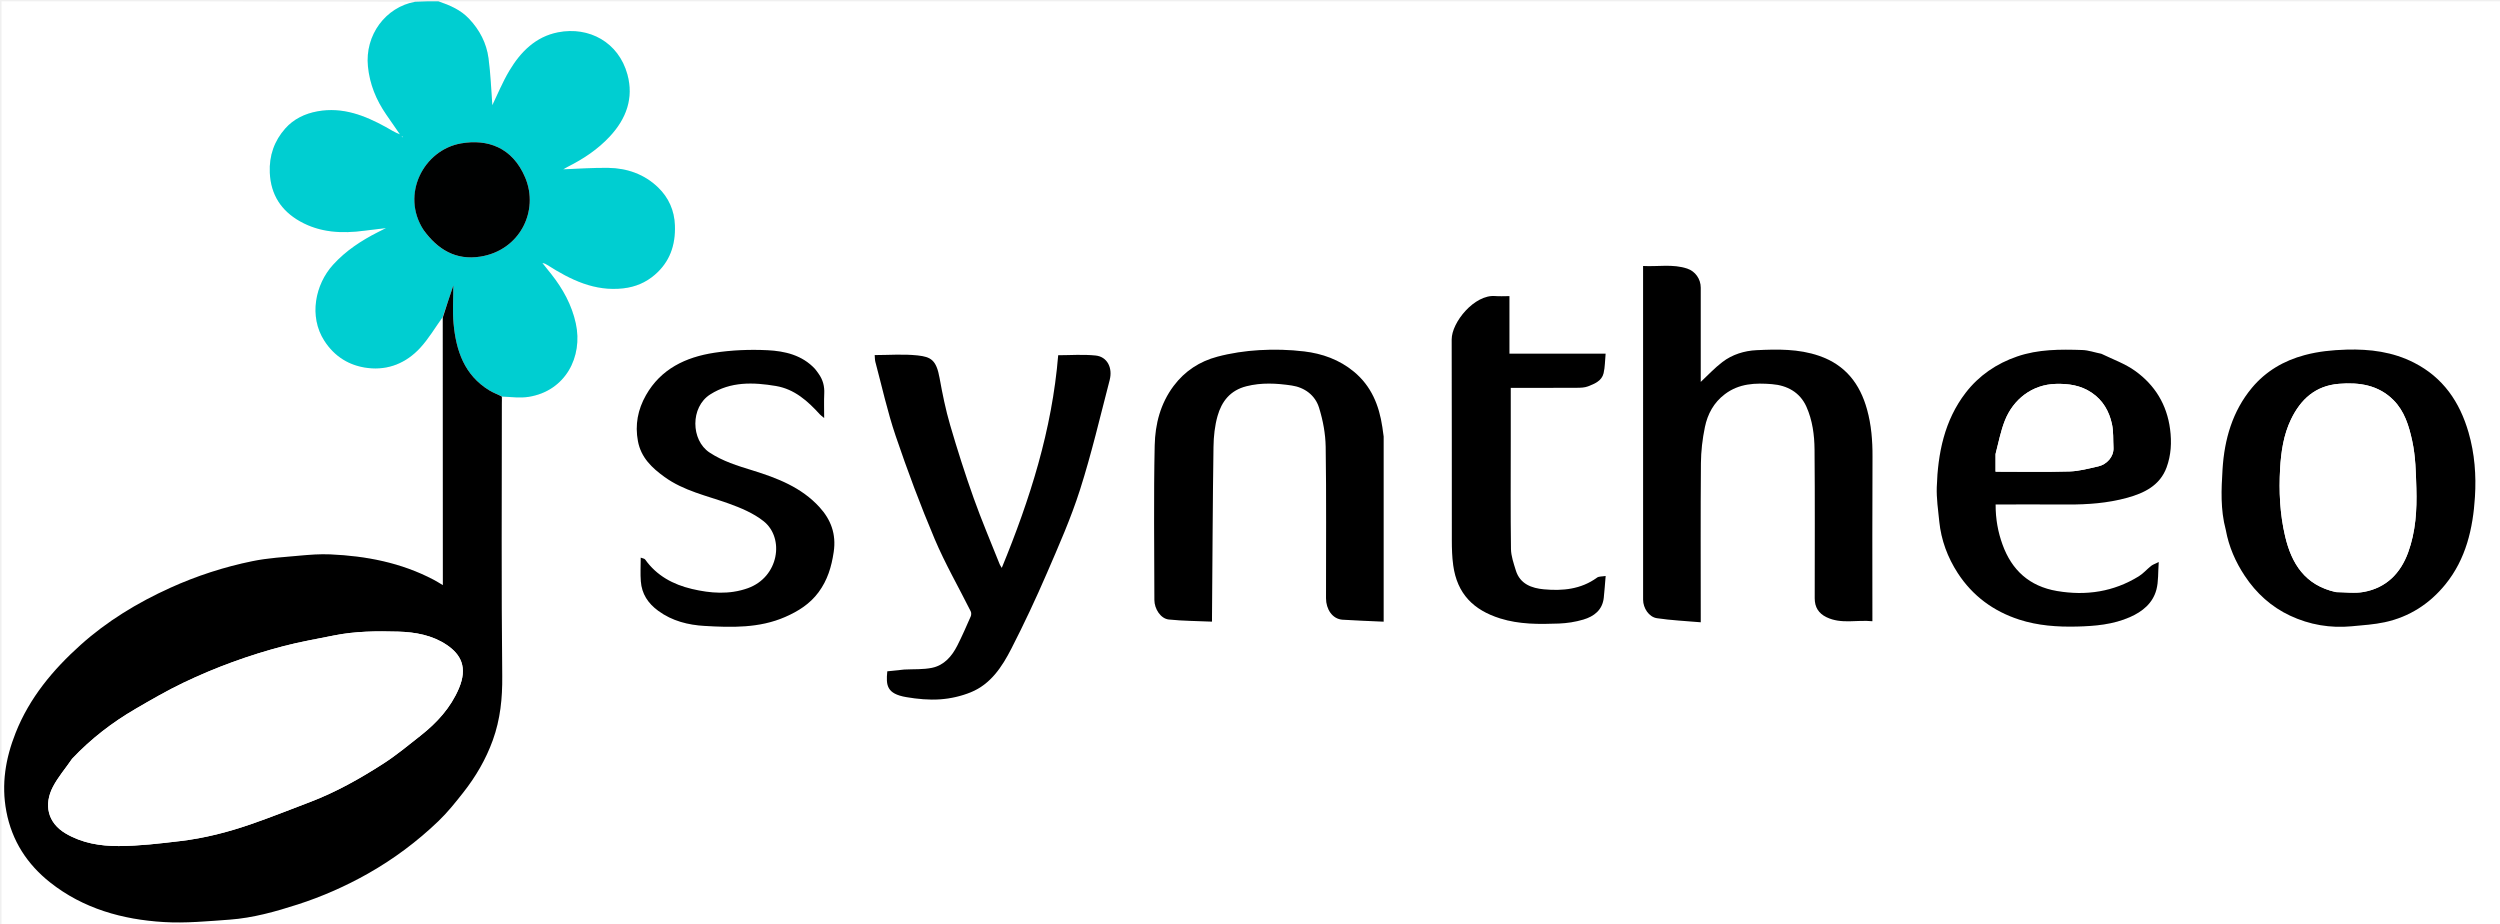
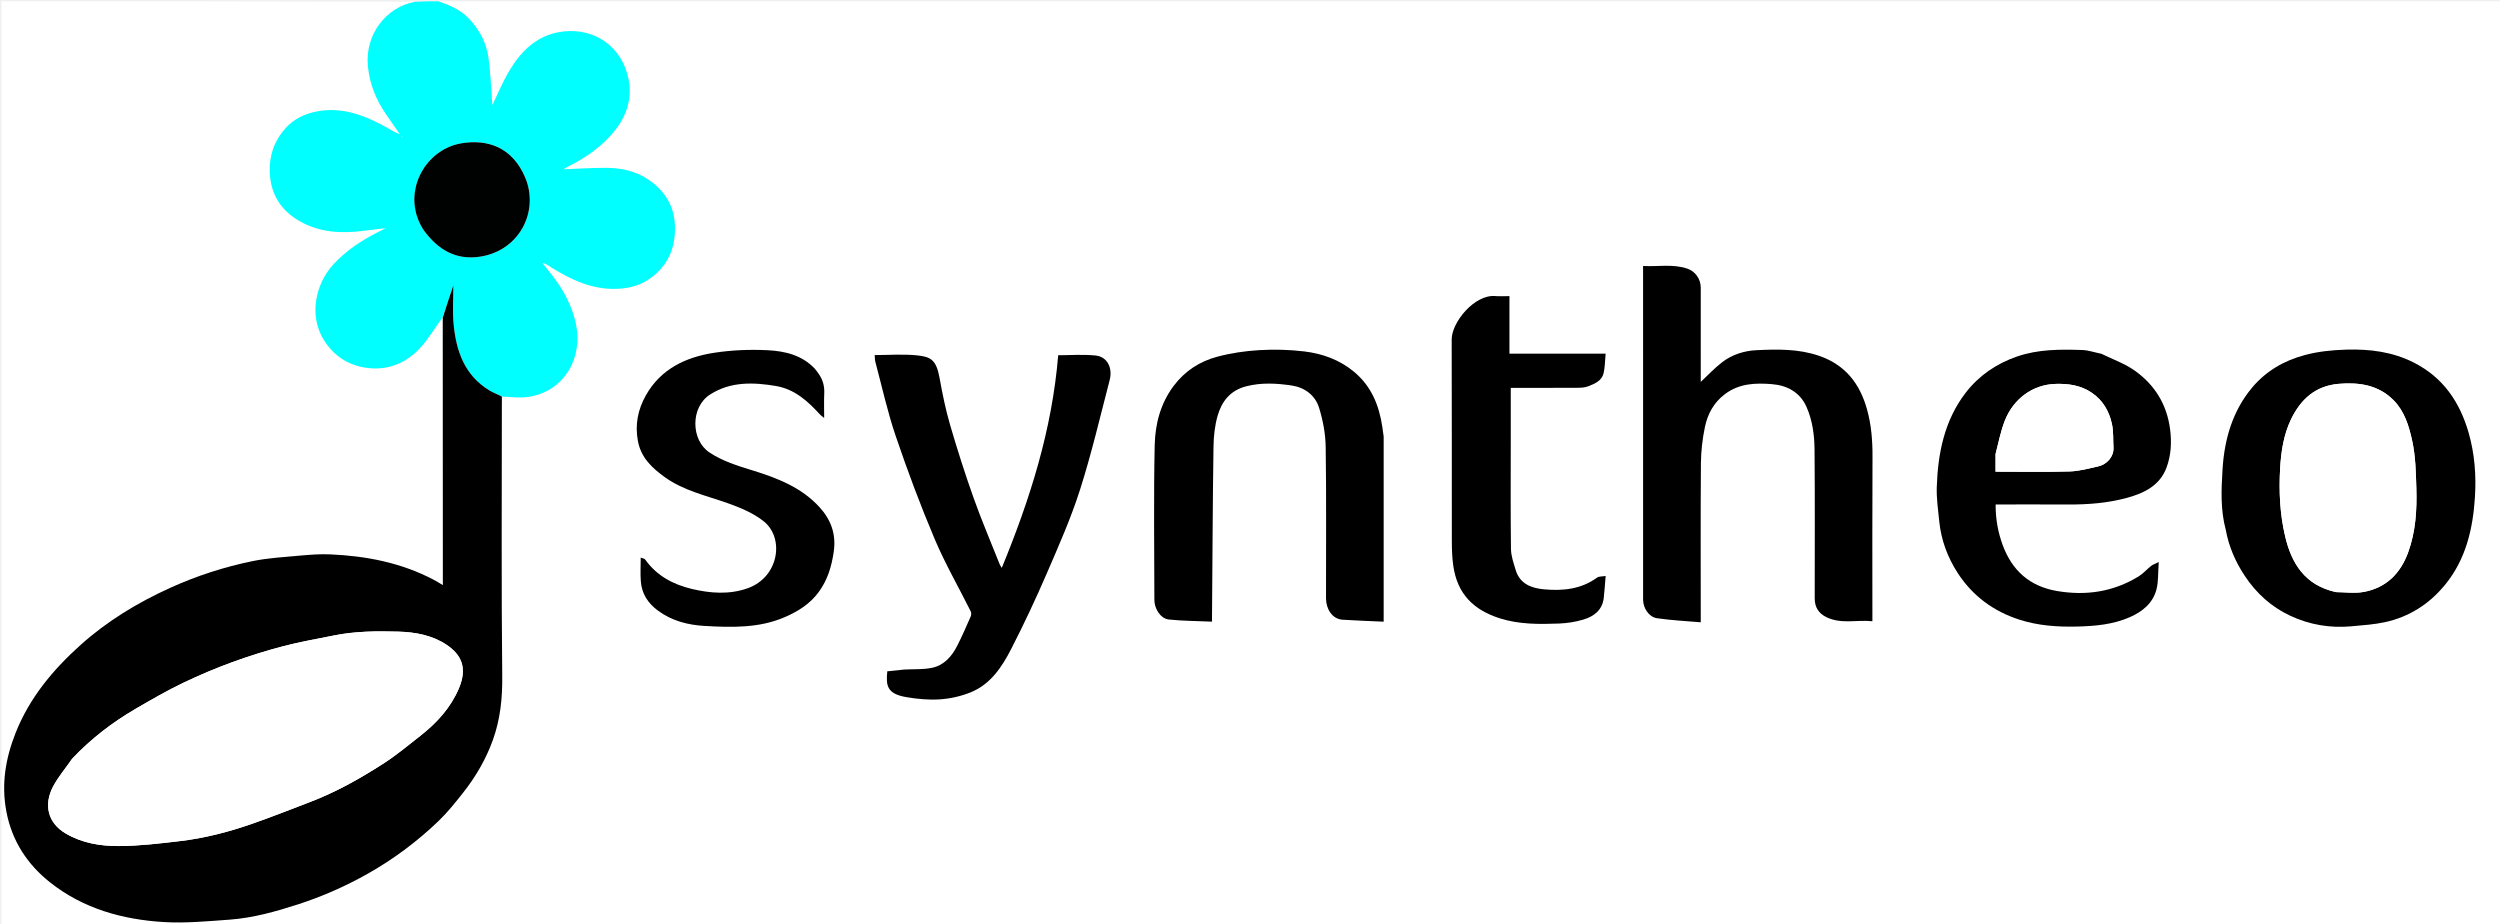
<svg xmlns="http://www.w3.org/2000/svg" version="1.1" id="Layer_1" x="0px" y="0px" width="100%" viewBox="0 0 1908 705" enable-background="new 0 0 1908 705" xml:space="preserve">
  <path fill="#FFFFFF" opacity="1" stroke="none" d=" M335,1   C859.626,1 1384.251,1 1908.938,1   C1908.938,235.941 1908.938,470.881 1908.938,705.911   C1273.109,705.911 637.218,705.911 1.163,705.911   C1.163,471 1.163,236 1.163,1   C106.11,1 211.101,1 316.39,1.354   C294.35,5.457 278.376,26.685 280.82,50.778   C282.205,64.432 287.128,76.291 294.734,87.35   C298.221,92.421 301.732,97.477 305.232,102.539   C301.168,101.083 297.846,98.807 294.331,96.882   C278.161,88.03 261.481,81.518 242.409,84.944   C232.711,86.686 224.167,90.827 217.773,98.003   C209.35,107.458 205.324,118.811 205.909,131.834   C206.662,148.63 214.66,160.831 228.856,168.868   C244.194,177.552 260.971,178.387 278.078,176.077   C283.19,175.387 288.321,174.833 294.598,174.077   C291.896,175.441 290.187,176.299 288.482,177.165   C275.749,183.637 264.036,191.265 254.231,202.032   C240.517,217.093 235.579,241.505 247.531,260.06   C255.362,272.217 266.694,279.198 280.783,280.859   C296.447,282.705 310.05,276.972 320.583,265.6   C327.159,258.5 332.138,249.919 337.911,242.466   C337.988,310.532 337.988,378.135 337.988,446.57   C335.21,444.942 333.093,443.586 330.876,442.422   C306.181,429.447 279.518,424.304 251.973,423.102   C244.252,422.766 236.45,423.367 228.733,424.069   C216.724,425.162 204.58,425.848 192.808,428.249   C171.087,432.678 150.01,439.526 129.776,448.706   C104.933,459.979 81.737,474.057 61.437,492.286   C40.422,511.158 22.512,532.583 11.923,559.348   C4.244,578.759 0.909,598.427 4.858,619.314   C9.11,641.802 20.832,659.667 38.248,673.456   C63.492,693.444 93.487,701.826 125.047,703.708   C141.611,704.696 158.385,703.084 175.009,701.889   C192.944,700.6 210.233,695.762 227.281,690.254   C245.795,684.272 263.537,676.466 280.505,666.909   C300.271,655.777 318.327,642.288 334.657,626.627   C341.599,619.969 347.671,612.332 353.637,604.744   C363.127,592.673 370.807,579.527 376.074,564.987   C381.835,549.083 383.485,532.946 383.305,515.932   C382.572,446.624 382.999,377.304 383.007,307.988   C383.007,306.326 383.11,304.664 383.593,303.001   C390.534,303.006 397.189,303.891 403.536,302.865   C431.616,298.325 444.978,272.265 439.47,246.901   C436.396,232.745 429.607,220.47 420.729,209.221   C418.494,206.389 416.219,203.589 413.963,200.774   C415.618,200.906 416.689,201.559 417.747,202.233   C435.457,213.517 453.79,222.602 475.806,220.056   C484.877,219.007 492.821,215.663 499.671,209.783   C511.237,199.853 515.619,187.04 515.09,171.996   C514.686,160.535 510.23,150.802 502.366,143.16   C491.915,133.003 478.596,128.307 464.089,128.114   C452.596,127.961 441.089,128.83 429.909,129.233   C430.788,128.725 432.116,127.868 433.52,127.162   C445.324,121.229 456.165,114.015 465.264,104.282   C477.936,90.728 483.791,74.931 478.831,56.803   C472.117,32.262 449.606,20.062 425.959,24.652   C408.878,27.967 397.393,39.526 388.839,53.816   C383.469,62.788 379.504,72.601 375.75,80.31   C374.93,69.624 374.507,56.972 372.841,44.487   C371.3,32.943 366.091,22.87 357.904,14.243   C351.474,7.467 343.416,4.054 335,1  M1298,265.5   C1298,250.167 1298.006,234.835 1297.997,219.502   C1297.993,212.933 1293.833,207.061 1287.72,205.012   C1276.644,201.301 1265.325,203.637 1254,203.001   C1254,288.354 1253.989,373.012 1254.021,457.669   C1254.024,464.07 1258.431,470.891 1264.588,471.811   C1275.517,473.446 1286.619,473.928 1298,474.923   C1298,471.823 1298,470.183 1298,468.543   C1298,430.211 1297.811,391.878 1298.137,353.549   C1298.216,344.304 1299.3,334.927 1301.189,325.875   C1303.251,315.992 1307.872,307.302 1316.403,300.834   C1327.35,292.534 1339.83,292.156 1352.387,293.178   C1363.912,294.116 1373.693,299.296 1378.672,310.423   C1383.292,320.751 1384.771,332.007 1384.871,343.156   C1385.209,380.985 1385.003,418.818 1384.998,456.65   C1384.997,463.306 1387.868,468.071 1393.939,471.023   C1405.263,476.53 1417.16,472.885 1429,474.12   C1429,472.269 1429,471.122 1429,469.976   C1429,429.478 1428.864,388.979 1429.083,348.482   C1429.148,336.285 1428.18,324.276 1424.937,312.563   C1419.517,292.98 1408.496,278.525 1388.38,271.587   C1372.681,266.173 1356.649,266.513 1340.653,267.255   C1331.436,267.683 1322.14,270.492 1314.585,276.266   C1308.503,280.914 1303.233,286.623 1298,291.492   C1298,283.793 1298,275.147 1298,265.5  M1698.957,404.659   C1701.078,417.387 1706.208,428.94 1713.271,439.584   C1722.008,452.751 1733.476,463.161 1747.796,469.871   C1762.638,476.824 1778.461,479.521 1794.853,477.965   C1803.268,477.166 1811.785,476.636 1820.017,474.871   C1838.797,470.844 1854.3,460.795 1866.3,446.022   C1881.994,426.701 1887.361,403.45 1888.873,379.276   C1889.909,362.724 1888.651,346.218 1884.011,330.125   C1877.282,306.787 1864.597,288.151 1842.443,276.838   C1826.202,268.545 1808.928,266.331 1790.896,266.841   C1780.044,267.147 1769.438,268.206 1758.981,270.999   C1743.029,275.26 1729.238,283.32 1718.688,295.975   C1703.775,313.862 1697.647,335.454 1696.258,358.12   C1695.325,373.342 1694.546,388.838 1698.957,404.659  M1056,332.689   C1055.667,330.444 1055.336,328.199 1055.002,325.954   C1052.534,309.389 1046.647,294.696 1033.242,283.632   C1022.145,274.473 1009.173,269.875 995.345,268.209   C984.055,266.849 972.497,266.558 961.142,267.224   C950.371,267.856 939.474,269.468 929.057,272.242   C915.686,275.802 904.342,283.075 895.756,294.515   C885.58,308.073 881.616,323.815 881.273,339.933   C880.436,379.238 880.967,418.574 881.031,457.897   C881.043,464.791 885.895,472.158 892.006,472.797   C902.902,473.936 913.918,473.945 925,474.431   C925,472.472 924.994,471.644 925.001,470.816   C925.333,427.574 925.527,384.331 926.127,341.093   C926.237,333.189 927.086,325.048 929.227,317.478   C932.361,306.395 938.847,297.968 951.127,294.814   C962.765,291.825 974.323,292.512 985.79,294.202   C995.646,295.654 1003.724,301.601 1006.689,311.107   C1009.691,320.73 1011.622,331.071 1011.77,341.13   C1012.338,379.612 1011.979,418.107 1012.017,456.597   C1012.025,464.745 1016.705,472.448 1024.688,472.961   C1035.004,473.625 1045.341,473.963 1056,474.457   C1056,426.892 1056,380.271 1056,332.689  M689.673,511   C685.492,511.452 681.311,511.903 677.197,512.348   C676.052,523.19 676.906,529.496 691.585,532.022   C700.101,533.488 708.949,534.318 717.531,533.728   C725.426,533.186 733.558,531.328 740.891,528.342   C756.077,522.16 764.742,508.928 771.819,495.131   C781.485,476.284 790.496,457.061 798.903,437.617   C807.988,416.605 817.31,395.552 824.25,373.79   C833.022,346.285 839.62,318.079 846.885,290.106   C849.348,280.622 844.938,272.271 836.292,271.354   C826.652,270.331 816.82,271.119 807.616,271.119   C802.95,328.036 786.124,381.013 764.558,433.431   C763.771,432.103 763.267,431.462 762.979,430.735   C756.302,413.923 749.182,397.267 743.117,380.235   C736.562,361.824 730.613,343.173 725.138,324.411   C721.718,312.691 719.259,300.644 717.102,288.613   C714.626,274.8 710.559,272.365 700.255,271.261   C689.395,270.097 678.313,271 667.577,271   C667.742,272.865 667.65,274.56 668.068,276.119   C673.13,295.041 677.319,314.265 683.611,332.772   C692.628,359.291 702.44,385.603 713.353,411.395   C721.347,430.288 731.681,448.189 740.865,466.586   C741.389,467.637 741.347,469.36 740.863,470.46   C737.573,477.944 734.317,485.458 730.616,492.742   C726.472,500.896 720.557,507.78 711.278,509.69   C704.591,511.066 697.531,510.628 689.673,511  M1603.354,270.002   C1598.626,269.002 1593.922,267.285 1589.167,267.132   C1572.452,266.593 1555.768,266.488 1539.558,272.042   C1523.652,277.491 1510.26,286.686 1500.184,299.796   C1483.985,320.874 1478.985,345.893 1478.149,371.809   C1477.87,380.442 1479.17,389.147 1480.034,397.79   C1481.468,412.135 1486.389,425.396 1494.179,437.393   C1505.466,454.776 1521.433,466.522 1541.05,472.872   C1555.29,477.482 1570.057,478.542 1585.087,478.178   C1599.058,477.84 1612.678,476.65 1625.578,470.974   C1635.149,466.763 1643.019,460.375 1645.764,450.007   C1647.413,443.778 1646.948,436.989 1647.545,428.951   C1644.788,430.325 1643.048,430.868 1641.713,431.922   C1638.496,434.462 1635.764,437.722 1632.316,439.846   C1613.018,451.735 1592.094,454.833 1569.882,451.062   C1548.859,447.492 1535.371,435.188 1528.291,415.556   C1524.898,406.15 1523.013,396.356 1523.048,385   C1541.774,385 1560.002,384.923 1578.229,385.024   C1593.495,385.108 1608.638,383.967 1623.385,379.928   C1636.492,376.338 1648.479,370.498 1653.526,356.738   C1656.951,347.404 1657.528,337.607 1656.186,327.444   C1653.706,308.66 1644.592,293.98 1629.709,283.204   C1622.043,277.654 1612.752,274.349 1603.354,270.002  M624.544,285.024   C623.692,283.85 622.951,282.573 621.97,281.518   C612.226,271.043 599.106,267.963 585.886,267.299   C572.295,266.617 558.405,267.182 544.965,269.261   C523.369,272.602 504.363,281.548 492.983,301.648   C486.853,312.475 484.502,324.166 486.883,336.723   C489.26,349.258 497.534,357.054 507.217,364.044   C521.887,374.632 539.331,378.269 555.919,384.204   C565.325,387.569 575.061,391.644 582.776,397.762   C598.975,410.609 594.517,440.52 570.59,448.973   C556.533,453.939 542.253,452.842 528.126,449.512   C513.734,446.12 501.211,439.423 492.359,427.008   C491.843,426.285 490.462,426.18 489.001,425.593   C489.001,432.043 488.643,437.882 489.082,443.661   C489.81,453.252 494.531,460.44 502.417,466.212   C513.064,474.007 525.367,476.997 537.776,477.706   C558.506,478.892 579.552,479.48 599.241,470.861   C609.068,466.559 618.072,461.011 624.736,451.967   C631.586,442.67 634.614,432.524 636.286,421.21   C638.301,407.571 634.114,396.556 625.358,386.985   C611.562,371.902 593.176,364.844 574.203,358.976   C562.884,355.475 551.658,352.087 541.485,345.35   C527.219,335.904 526.781,310.734 542,301.042   C557.603,291.105 574.76,291.679 592.065,294.559   C606.392,296.943 616.487,306.096 625.818,316.344   C626.517,317.112 627.416,317.697 629,319.015   C629,311.943 628.794,306.113 629.06,300.305   C629.308,294.892 628.133,290.019 624.544,285.024  M1153,336.5   C1153,323.072 1153,309.645 1153,296   C1170.206,296 1186.845,296.05 1203.483,295.952   C1206.379,295.935 1209.497,295.856 1212.119,294.814   C1217.057,292.849 1222.481,290.687 1223.858,284.825   C1224.956,280.155 1224.9,275.213 1225.399,269.943   C1200.478,269.943 1176.409,269.943 1152,269.943   C1152,262.429 1152,255.302 1152,248.176   C1152,240.896 1152,233.615 1152,226   C1148.1,226 1144.616,226.249 1141.178,225.957   C1125.3,224.61 1107.885,246.004 1107.93,259.089   C1108.102,310.238 1107.966,361.388 1108.044,412.537   C1108.054,418.781 1108.24,425.082 1109.076,431.257   C1112.058,453.301 1124.669,465.633 1144.959,471.992   C1159.629,476.59 1174.772,476.441 1189.862,475.873   C1196.1,475.638 1202.473,474.628 1208.448,472.844   C1216.577,470.417 1222.978,465.567 1223.994,456.188   C1224.572,450.857 1224.925,445.501 1225.428,439.578   C1222.582,440.078 1220.267,439.819 1218.883,440.832   C1206.64,449.791 1192.561,451.086 1178.319,449.779   C1169.086,448.932 1160.048,445.79 1156.86,435.317   C1155.233,429.973 1153.248,424.441 1153.172,418.97   C1152.795,391.818 1153,364.658 1153,336.5  z" />
-   <path fill="#00CED1" opacity="1" stroke="none" d=" M334.532,1   C343.416,4.054 351.474,7.467 357.904,14.243   C366.091,22.87 371.3,32.943 372.841,44.487   C374.507,56.972 374.93,69.624 375.75,80.31   C379.504,72.601 383.469,62.788 388.839,53.816   C397.393,39.526 408.878,27.967 425.959,24.652   C449.606,20.062 472.117,32.262 478.831,56.803   C483.791,74.931 477.936,90.728 465.264,104.282   C456.165,114.015 445.324,121.229 433.52,127.162   C432.116,127.868 430.788,128.725 429.909,129.233   C441.089,128.83 452.596,127.961 464.089,128.114   C478.596,128.307 491.915,133.003 502.366,143.16   C510.23,150.802 514.686,160.535 515.09,171.996   C515.619,187.04 511.237,199.853 499.671,209.783   C492.821,215.663 484.877,219.007 475.806,220.056   C453.79,222.602 435.457,213.517 417.747,202.233   C416.689,201.559 415.618,200.906 413.963,200.774   C416.219,203.589 418.494,206.389 420.729,209.221   C429.607,220.47 436.396,232.745 439.47,246.901   C444.978,272.265 431.616,298.325 403.536,302.865   C397.189,303.891 390.534,303.006 383.436,302.671   C379.735,300.911 376.442,299.772 373.531,298.003   C354.343,286.34 348.027,267.543 346.144,246.745   C345.295,237.374 346,227.864 346,217.854   C343.212,226.098 340.523,234.05 337.834,242.002   C332.138,249.919 327.159,258.5 320.583,265.6   C310.05,276.972 296.447,282.705 280.783,280.859   C266.694,279.198 255.362,272.217 247.531,260.06   C235.579,241.505 240.517,217.093 254.231,202.032   C264.036,191.265 275.749,183.637 288.482,177.165   C290.187,176.299 291.896,175.441 294.598,174.077   C288.321,174.833 283.19,175.387 278.078,176.077   C260.971,178.387 244.194,177.552 228.856,168.868   C214.66,160.831 206.662,148.63 205.909,131.834   C205.324,118.811 209.35,107.458 217.773,98.003   C224.167,90.827 232.711,86.686 242.409,84.944   C261.481,81.518 278.161,88.03 294.331,96.882   C297.846,98.807 301.168,101.083 305.232,102.539   C301.732,97.477 298.221,92.421 294.734,87.35   C287.128,76.291 282.205,64.432 280.82,50.778   C278.376,26.685 294.35,5.457 316.844,1.354   C322.688,1 328.376,1 334.532,1  M323.504,175.89   C334.16,190.486 347.85,198.769 366.526,195.864   C396.735,191.165 411.59,160.974 400.822,135.481   C391.004,112.237 371.851,105.985 351.957,109.422   C323.245,114.382 305.664,148.524 323.504,175.89  M307.224,104.878   C307.088,104.507 306.952,104.135 306.816,103.764   C306.718,104.124 306.621,104.484 307.224,104.878  z" />
+   <path fill="#00FFFF" opacity="1" stroke="none" d=" M334.532,1   C343.416,4.054 351.474,7.467 357.904,14.243   C366.091,22.87 371.3,32.943 372.841,44.487   C374.507,56.972 374.93,69.624 375.75,80.31   C379.504,72.601 383.469,62.788 388.839,53.816   C397.393,39.526 408.878,27.967 425.959,24.652   C449.606,20.062 472.117,32.262 478.831,56.803   C483.791,74.931 477.936,90.728 465.264,104.282   C456.165,114.015 445.324,121.229 433.52,127.162   C432.116,127.868 430.788,128.725 429.909,129.233   C441.089,128.83 452.596,127.961 464.089,128.114   C478.596,128.307 491.915,133.003 502.366,143.16   C510.23,150.802 514.686,160.535 515.09,171.996   C515.619,187.04 511.237,199.853 499.671,209.783   C492.821,215.663 484.877,219.007 475.806,220.056   C453.79,222.602 435.457,213.517 417.747,202.233   C416.689,201.559 415.618,200.906 413.963,200.774   C416.219,203.589 418.494,206.389 420.729,209.221   C429.607,220.47 436.396,232.745 439.47,246.901   C444.978,272.265 431.616,298.325 403.536,302.865   C397.189,303.891 390.534,303.006 383.436,302.671   C379.735,300.911 376.442,299.772 373.531,298.003   C354.343,286.34 348.027,267.543 346.144,246.745   C345.295,237.374 346,227.864 346,217.854   C343.212,226.098 340.523,234.05 337.834,242.002   C332.138,249.919 327.159,258.5 320.583,265.6   C310.05,276.972 296.447,282.705 280.783,280.859   C266.694,279.198 255.362,272.217 247.531,260.06   C235.579,241.505 240.517,217.093 254.231,202.032   C264.036,191.265 275.749,183.637 288.482,177.165   C290.187,176.299 291.896,175.441 294.598,174.077   C288.321,174.833 283.19,175.387 278.078,176.077   C260.971,178.387 244.194,177.552 228.856,168.868   C214.66,160.831 206.662,148.63 205.909,131.834   C205.324,118.811 209.35,107.458 217.773,98.003   C224.167,90.827 232.711,86.686 242.409,84.944   C261.481,81.518 278.161,88.03 294.331,96.882   C297.846,98.807 301.168,101.083 305.232,102.539   C301.732,97.477 298.221,92.421 294.734,87.35   C287.128,76.291 282.205,64.432 280.82,50.778   C278.376,26.685 294.35,5.457 316.844,1.354   C322.688,1 328.376,1 334.532,1  M323.504,175.89   C334.16,190.486 347.85,198.769 366.526,195.864   C396.735,191.165 411.59,160.974 400.822,135.481   C391.004,112.237 371.851,105.985 351.957,109.422   C323.245,114.382 305.664,148.524 323.504,175.89  M307.224,104.878   C307.088,104.507 306.952,104.135 306.816,103.764   C306.718,104.124 306.621,104.484 307.224,104.878  z" />
  <path fill="#000000" opacity="1" stroke="none" d=" M337.911,242.466   C340.523,234.05 343.212,226.098 346,217.854   C346,227.864 345.295,237.374 346.144,246.745   C348.027,267.543 354.343,286.34 373.531,298.003   C376.442,299.772 379.735,300.911 383.008,302.672   C383.11,304.664 383.007,306.326 383.007,307.988   C382.999,377.304 382.572,446.624 383.305,515.932   C383.485,532.946 381.835,549.083 376.074,564.987   C370.807,579.527 363.127,592.673 353.637,604.744   C347.671,612.332 341.599,619.969 334.657,626.627   C318.327,642.288 300.271,655.777 280.505,666.909   C263.537,676.466 245.795,684.272 227.281,690.254   C210.233,695.762 192.944,700.6 175.009,701.889   C158.385,703.084 141.611,704.696 125.047,703.708   C93.487,701.826 63.492,693.444 38.248,673.456   C20.832,659.667 9.11,641.802 4.858,619.314   C0.909,598.427 4.244,578.759 11.923,559.348   C22.512,532.583 40.422,511.158 61.437,492.286   C81.737,474.057 104.933,459.979 129.776,448.706   C150.01,439.526 171.087,432.678 192.808,428.249   C204.58,425.848 216.724,425.162 228.733,424.069   C236.45,423.367 244.252,422.766 251.973,423.102   C279.518,424.304 306.181,429.447 330.876,442.422   C333.093,443.586 335.21,444.942 337.988,446.57   C337.988,378.135 337.988,310.532 337.911,242.466  M54.968,579.372   C50.053,586.381 44.322,592.966 40.403,600.494   C33.411,613.922 36.148,627.853 50.1,636.092   C62.703,643.537 76.651,645.735 90.619,645.702   C106.28,645.666 121.986,643.748 137.583,641.897   C156.007,639.711 173.98,635.104 191.494,629.037   C206.616,623.799 221.499,617.866 236.462,612.173   C256.229,604.654 274.593,594.335 292.302,582.964   C302.364,576.504 311.648,568.798 321.061,561.373   C333.482,551.575 343.984,540.141 350.257,525.306   C356.992,509.381 351.821,499.505 340.896,492.161   C329.942,484.797 317.055,482.435 303.994,482.063   C287.519,481.593 271.033,481.711 254.773,485.013   C241.982,487.611 229.08,489.812 216.469,493.112   C190.062,500.02 164.441,509.338 139.831,521.139   C127.376,527.111 115.37,534.07 103.419,541.025   C85.626,551.382 69.401,563.849 54.968,579.372  z" />
  <path fill="#000000" opacity="1" stroke="none" d=" M1298,266   C1298,275.147 1298,283.793 1298,291.492   C1303.233,286.623 1308.503,280.914 1314.585,276.266   C1322.14,270.492 1331.436,267.683 1340.653,267.255   C1356.649,266.513 1372.681,266.173 1388.38,271.587   C1408.496,278.525 1419.517,292.98 1424.937,312.563   C1428.18,324.276 1429.148,336.285 1429.083,348.482   C1428.864,388.979 1429,429.478 1429,469.976   C1429,471.122 1429,472.269 1429,474.12   C1417.16,472.885 1405.263,476.53 1393.939,471.023   C1387.868,468.071 1384.997,463.306 1384.998,456.65   C1385.003,418.818 1385.209,380.985 1384.871,343.156   C1384.771,332.007 1383.292,320.751 1378.672,310.423   C1373.693,299.296 1363.912,294.116 1352.387,293.178   C1339.83,292.156 1327.35,292.534 1316.403,300.834   C1307.872,307.302 1303.251,315.992 1301.189,325.875   C1299.3,334.927 1298.216,344.304 1298.137,353.549   C1297.811,391.878 1298,430.211 1298,468.543   C1298,470.183 1298,471.823 1298,474.923   C1286.619,473.928 1275.517,473.446 1264.588,471.811   C1258.431,470.891 1254.024,464.07 1254.021,457.669   C1253.989,373.012 1254,288.354 1254,203.001   C1265.325,203.637 1276.644,201.301 1287.72,205.012   C1293.833,207.061 1297.993,212.933 1297.997,219.502   C1298.006,234.835 1298,250.167 1298,266  z" />
  <path fill="#000000" opacity="1" stroke="none" d=" M1698.701,404.309   C1694.546,388.838 1695.325,373.342 1696.258,358.12   C1697.647,335.454 1703.775,313.862 1718.688,295.975   C1729.238,283.32 1743.029,275.26 1758.981,270.999   C1769.438,268.206 1780.044,267.147 1790.896,266.841   C1808.928,266.331 1826.202,268.545 1842.443,276.838   C1864.597,288.151 1877.282,306.787 1884.011,330.125   C1888.651,346.218 1889.909,362.724 1888.873,379.276   C1887.361,403.45 1881.994,426.701 1866.3,446.022   C1854.3,460.795 1838.797,470.844 1820.017,474.871   C1811.785,476.636 1803.268,477.166 1794.853,477.965   C1778.461,479.521 1762.638,476.824 1747.796,469.871   C1733.476,463.161 1722.008,452.751 1713.271,439.584   C1706.208,428.94 1701.078,417.387 1698.701,404.309  M1782.939,451.975   C1789.931,451.977 1797.106,452.997 1803.879,451.779   C1821.125,448.678 1832.093,437.598 1837.938,421.475   C1843.645,405.731 1844.65,389.363 1844.159,372.694   C1843.8,360.528 1843.585,348.427 1840.996,336.491   C1838.515,325.051 1835.132,313.821 1826.668,305.345   C1815.189,293.85 1800.627,291.661 1785.042,292.94   C1767.104,294.411 1755.887,304.756 1748.504,320.068   C1742.806,331.886 1740.907,344.826 1740.181,357.686   C1739.208,374.913 1739.999,392.158 1743.973,409.12   C1748.938,430.309 1759.195,446.623 1782.939,451.975  z" />
  <path fill="#000000" opacity="1" stroke="none" d=" M1056,333.17   C1056,380.271 1056,426.892 1056,474.457   C1045.341,473.963 1035.004,473.625 1024.688,472.961   C1016.705,472.448 1012.025,464.745 1012.017,456.597   C1011.979,418.107 1012.338,379.612 1011.77,341.13   C1011.622,331.071 1009.691,320.73 1006.689,311.107   C1003.724,301.601 995.646,295.654 985.79,294.202   C974.323,292.512 962.765,291.825 951.127,294.814   C938.847,297.968 932.361,306.395 929.227,317.478   C927.086,325.048 926.237,333.189 926.127,341.093   C925.527,384.331 925.333,427.574 925.001,470.816   C924.994,471.644 925,472.472 925,474.431   C913.918,473.945 902.902,473.936 892.006,472.797   C885.895,472.158 881.043,464.791 881.031,457.897   C880.967,418.574 880.436,379.238 881.273,339.933   C881.616,323.815 885.58,308.073 895.756,294.515   C904.342,283.075 915.686,275.802 929.057,272.242   C939.474,269.468 950.371,267.856 961.142,267.224   C972.497,266.558 984.055,266.849 995.345,268.209   C1009.173,269.875 1022.145,274.473 1033.242,283.632   C1046.647,294.696 1052.534,309.389 1055.002,325.954   C1055.336,328.199 1055.667,330.444 1056,333.17  z" />
  <path fill="#000000" opacity="1" stroke="none" d=" M690.155,511   C697.531,510.628 704.591,511.066 711.278,509.69   C720.557,507.78 726.472,500.896 730.616,492.742   C734.317,485.458 737.573,477.944 740.863,470.46   C741.347,469.36 741.389,467.637 740.865,466.586   C731.681,448.189 721.347,430.288 713.353,411.395   C702.44,385.603 692.628,359.291 683.611,332.772   C677.319,314.265 673.13,295.041 668.068,276.119   C667.65,274.56 667.742,272.865 667.577,271   C678.313,271 689.395,270.097 700.255,271.261   C710.559,272.365 714.626,274.8 717.102,288.613   C719.259,300.644 721.718,312.691 725.138,324.411   C730.613,343.173 736.562,361.824 743.117,380.235   C749.182,397.267 756.302,413.923 762.979,430.735   C763.267,431.462 763.771,432.103 764.558,433.431   C786.124,381.013 802.95,328.036 807.616,271.119   C816.82,271.119 826.652,270.331 836.292,271.354   C844.938,272.271 849.348,280.622 846.885,290.106   C839.62,318.079 833.022,346.285 824.25,373.79   C817.31,395.552 807.988,416.605 798.903,437.617   C790.496,457.061 781.485,476.284 771.819,495.131   C764.742,508.928 756.077,522.16 740.891,528.342   C733.558,531.328 725.426,533.186 717.531,533.728   C708.949,534.318 700.101,533.488 691.585,532.022   C676.906,529.496 676.052,523.19 677.197,512.348   C681.311,511.903 685.492,511.452 690.155,511  z" />
  <path fill="#000000" opacity="1" stroke="none" d=" M1603.774,270.016   C1612.752,274.349 1622.043,277.654 1629.709,283.204   C1644.592,293.98 1653.706,308.66 1656.186,327.444   C1657.528,337.607 1656.951,347.404 1653.526,356.738   C1648.479,370.498 1636.492,376.338 1623.385,379.928   C1608.638,383.967 1593.495,385.108 1578.229,385.024   C1560.002,384.923 1541.774,385 1523.048,385   C1523.013,396.356 1524.898,406.15 1528.291,415.556   C1535.371,435.188 1548.859,447.492 1569.882,451.062   C1592.094,454.833 1613.018,451.735 1632.316,439.846   C1635.764,437.722 1638.496,434.462 1641.713,431.922   C1643.048,430.868 1644.788,430.325 1647.545,428.951   C1646.948,436.989 1647.413,443.778 1645.764,450.007   C1643.019,460.375 1635.149,466.763 1625.578,470.974   C1612.678,476.65 1599.058,477.84 1585.087,478.178   C1570.057,478.542 1555.29,477.482 1541.05,472.872   C1521.433,466.522 1505.466,454.776 1494.179,437.393   C1486.389,425.396 1481.468,412.135 1480.034,397.79   C1479.17,389.147 1477.87,380.442 1478.149,371.809   C1478.985,345.893 1483.985,320.874 1500.184,299.796   C1510.26,286.686 1523.652,277.491 1539.558,272.042   C1555.768,266.488 1572.452,266.593 1589.167,267.132   C1593.922,267.285 1598.626,269.002 1603.774,270.016  M1523,346.792   C1523,351.409 1523,356.027 1523,359.987   C1542.128,359.987 1560.839,360.352 1579.523,359.805   C1586.852,359.59 1594.167,357.538 1601.403,355.937   C1607.732,354.536 1613.377,348.699 1612.997,341.614   C1612.673,335.567 1613.106,329.348 1611.815,323.513   C1609.679,313.866 1605.01,305.537 1596.388,299.714   C1587.995,294.045 1578.767,292.746 1569.033,292.995   C1550.867,293.461 1536.542,304.805 1530.132,320.933   C1526.956,328.923 1525.329,337.528 1523,346.792  z" />
  <path fill="#000000" opacity="1" stroke="none" d=" M624.8,285.305   C628.133,290.019 629.308,294.892 629.06,300.305   C628.794,306.113 629,311.943 629,319.015   C627.416,317.697 626.517,317.112 625.818,316.344   C616.487,306.096 606.392,296.943 592.065,294.559   C574.76,291.679 557.603,291.105 542,301.042   C526.781,310.734 527.219,335.904 541.485,345.35   C551.658,352.087 562.884,355.475 574.203,358.976   C593.176,364.844 611.562,371.902 625.358,386.985   C634.114,396.556 638.301,407.571 636.286,421.21   C634.614,432.524 631.586,442.67 624.736,451.967   C618.072,461.011 609.068,466.559 599.241,470.861   C579.552,479.48 558.506,478.892 537.776,477.706   C525.367,476.997 513.064,474.007 502.417,466.212   C494.531,460.44 489.81,453.252 489.082,443.661   C488.643,437.882 489.001,432.043 489.001,425.593   C490.462,426.18 491.843,426.285 492.359,427.008   C501.211,439.423 513.734,446.12 528.126,449.512   C542.253,452.842 556.533,453.939 570.59,448.973   C594.517,440.52 598.975,410.609 582.776,397.762   C575.061,391.644 565.325,387.569 555.919,384.204   C539.331,378.269 521.887,374.632 507.217,364.044   C497.534,357.054 489.26,349.258 486.883,336.723   C484.502,324.166 486.853,312.475 492.983,301.648   C504.363,281.548 523.369,272.602 544.965,269.261   C558.405,267.182 572.295,266.617 585.886,267.299   C599.106,267.963 612.226,271.043 621.97,281.518   C622.951,282.573 623.692,283.85 624.8,285.305  z" />
  <path fill="#000000" opacity="1" stroke="none" d=" M1153,337   C1153,364.658 1152.795,391.818 1153.172,418.97   C1153.248,424.441 1155.233,429.973 1156.86,435.317   C1160.048,445.79 1169.086,448.932 1178.319,449.779   C1192.561,451.086 1206.64,449.791 1218.883,440.832   C1220.267,439.819 1222.582,440.078 1225.428,439.578   C1224.925,445.501 1224.572,450.857 1223.994,456.188   C1222.978,465.567 1216.577,470.417 1208.448,472.844   C1202.473,474.628 1196.1,475.638 1189.862,475.873   C1174.772,476.441 1159.629,476.59 1144.959,471.992   C1124.669,465.633 1112.058,453.301 1109.076,431.257   C1108.24,425.082 1108.054,418.781 1108.044,412.537   C1107.966,361.388 1108.102,310.238 1107.93,259.089   C1107.885,246.004 1125.3,224.61 1141.178,225.957   C1144.616,226.249 1148.1,226 1152,226   C1152,233.615 1152,240.896 1152,248.176   C1152,255.302 1152,262.429 1152,269.943   C1176.409,269.943 1200.478,269.943 1225.399,269.943   C1224.9,275.213 1224.956,280.155 1223.858,284.825   C1222.481,290.687 1217.057,292.849 1212.119,294.814   C1209.497,295.856 1206.379,295.935 1203.483,295.952   C1186.845,296.05 1170.206,296 1153,296   C1153,309.645 1153,323.072 1153,337  z" />
  <path fill="#000101" opacity="1" stroke="none" d=" M323.299,175.584   C305.664,148.524 323.245,114.382 351.957,109.422   C371.851,105.985 391.004,112.237 400.822,135.481   C411.59,160.974 396.735,191.165 366.526,195.864   C347.85,198.769 334.16,190.486 323.299,175.584  z" />
  <path fill="#FFFFFF" opacity="1" stroke="none" d=" M306.874,104.861   C306.621,104.484 306.718,104.124 306.816,103.764   C306.952,104.135 307.088,104.507 306.874,104.861  z" />
  <path fill="#FFFFFF" opacity="1" stroke="none" d=" M54.999,579.012   C69.401,563.849 85.626,551.382 103.419,541.025   C115.37,534.07 127.376,527.111 139.831,521.139   C164.441,509.338 190.062,500.02 216.469,493.112   C229.08,489.812 241.982,487.611 254.773,485.013   C271.033,481.711 287.519,481.593 303.994,482.063   C317.055,482.435 329.942,484.797 340.896,492.161   C351.821,499.505 356.992,509.381 350.257,525.306   C343.984,540.141 333.482,551.575 321.061,561.373   C311.648,568.798 302.364,576.504 292.302,582.964   C274.593,594.335 256.229,604.654 236.462,612.173   C221.499,617.866 206.616,623.799 191.494,629.037   C173.98,635.104 156.007,639.711 137.583,641.897   C121.986,643.748 106.28,645.666 90.619,645.702   C76.651,645.735 62.703,643.537 50.1,636.092   C36.148,627.853 33.411,613.922 40.403,600.494   C44.322,592.966 50.053,586.381 54.999,579.012  z" />
  <path fill="#FFFFFF" opacity="1" stroke="none" d=" M1782.528,451.809   C1759.195,446.623 1748.938,430.309 1743.973,409.12   C1739.999,392.158 1739.208,374.913 1740.181,357.686   C1740.907,344.826 1742.806,331.886 1748.504,320.068   C1755.887,304.756 1767.104,294.411 1785.042,292.94   C1800.627,291.661 1815.189,293.85 1826.668,305.345   C1835.132,313.821 1838.515,325.051 1840.996,336.491   C1843.585,348.427 1843.8,360.528 1844.159,372.694   C1844.65,389.363 1843.645,405.731 1837.938,421.475   C1832.093,437.598 1821.125,448.678 1803.879,451.779   C1797.106,452.997 1789.931,451.977 1782.528,451.809  z" />
  <path fill="#FFFFFF" opacity="1" stroke="none" d=" M1523.001,346.323   C1525.329,337.528 1526.956,328.923 1530.132,320.933   C1536.542,304.805 1550.867,293.461 1569.033,292.995   C1578.767,292.746 1587.995,294.045 1596.388,299.714   C1605.01,305.537 1609.679,313.866 1611.815,323.513   C1613.106,329.348 1612.673,335.567 1612.997,341.614   C1613.377,348.699 1607.732,354.536 1601.403,355.937   C1594.167,357.538 1586.852,359.59 1579.523,359.805   C1560.839,360.352 1542.128,359.987 1523,359.987   C1523,356.027 1523,351.409 1523.001,346.323  z" />
</svg>
